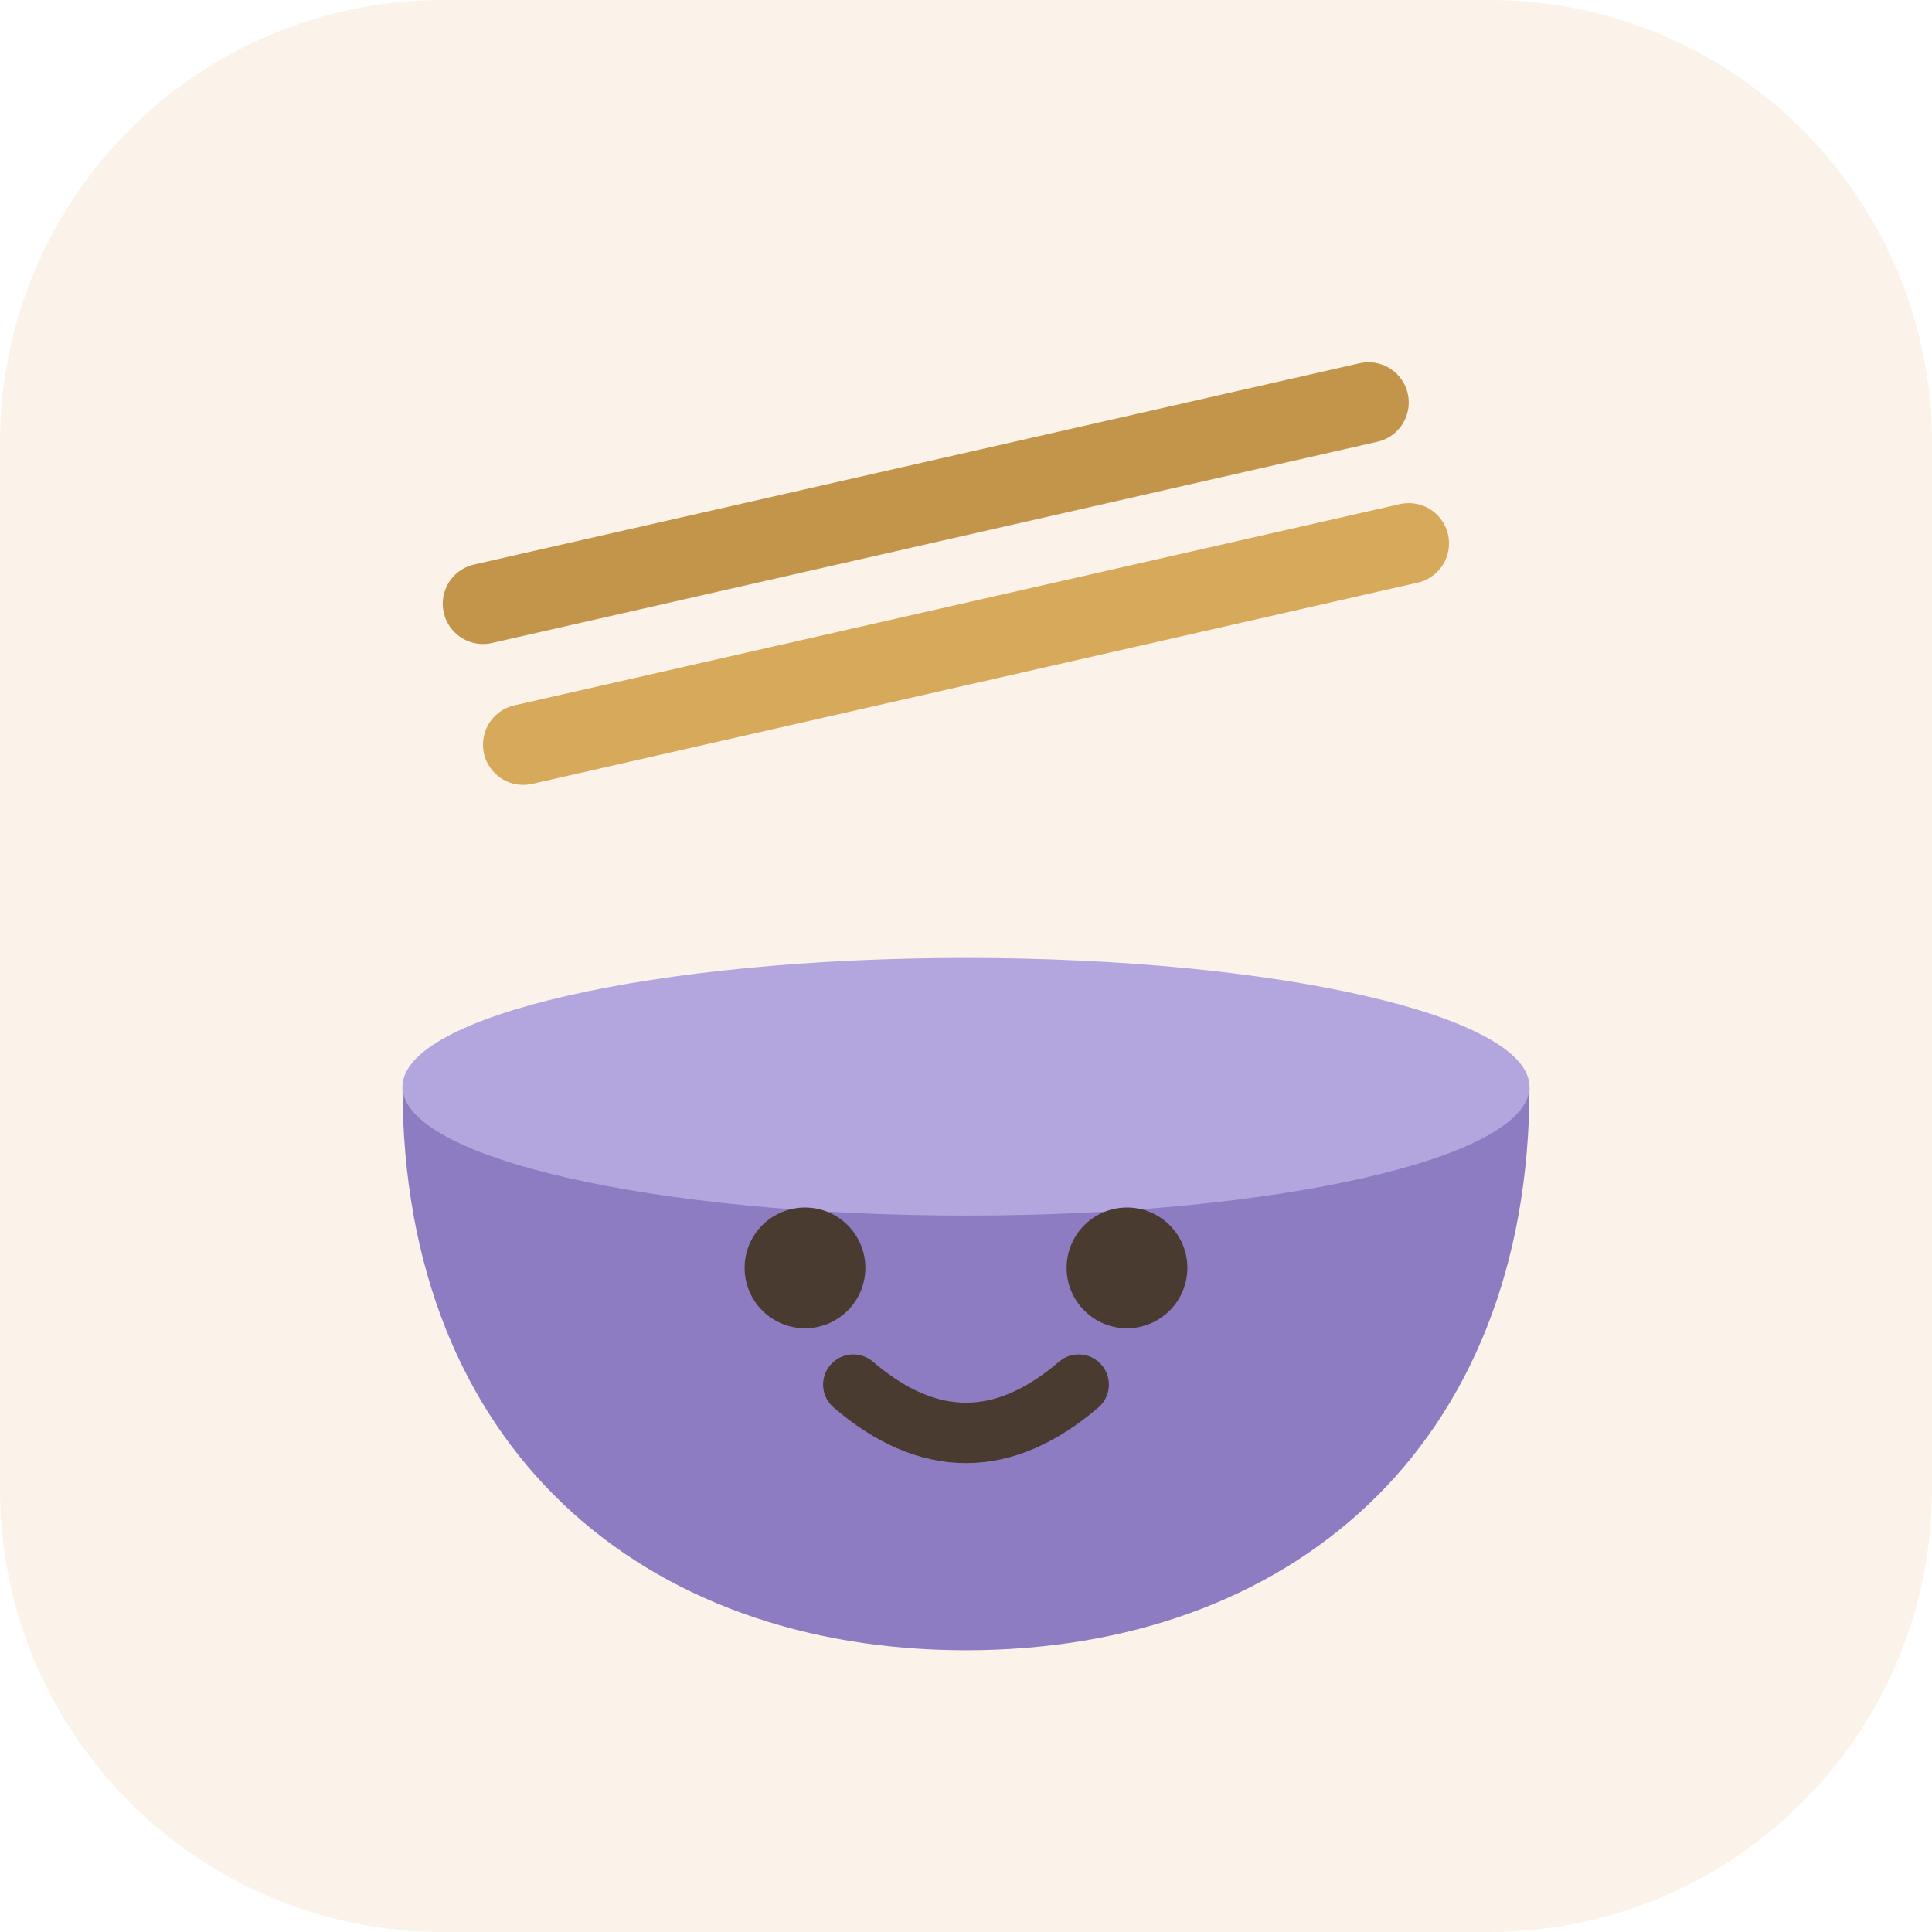
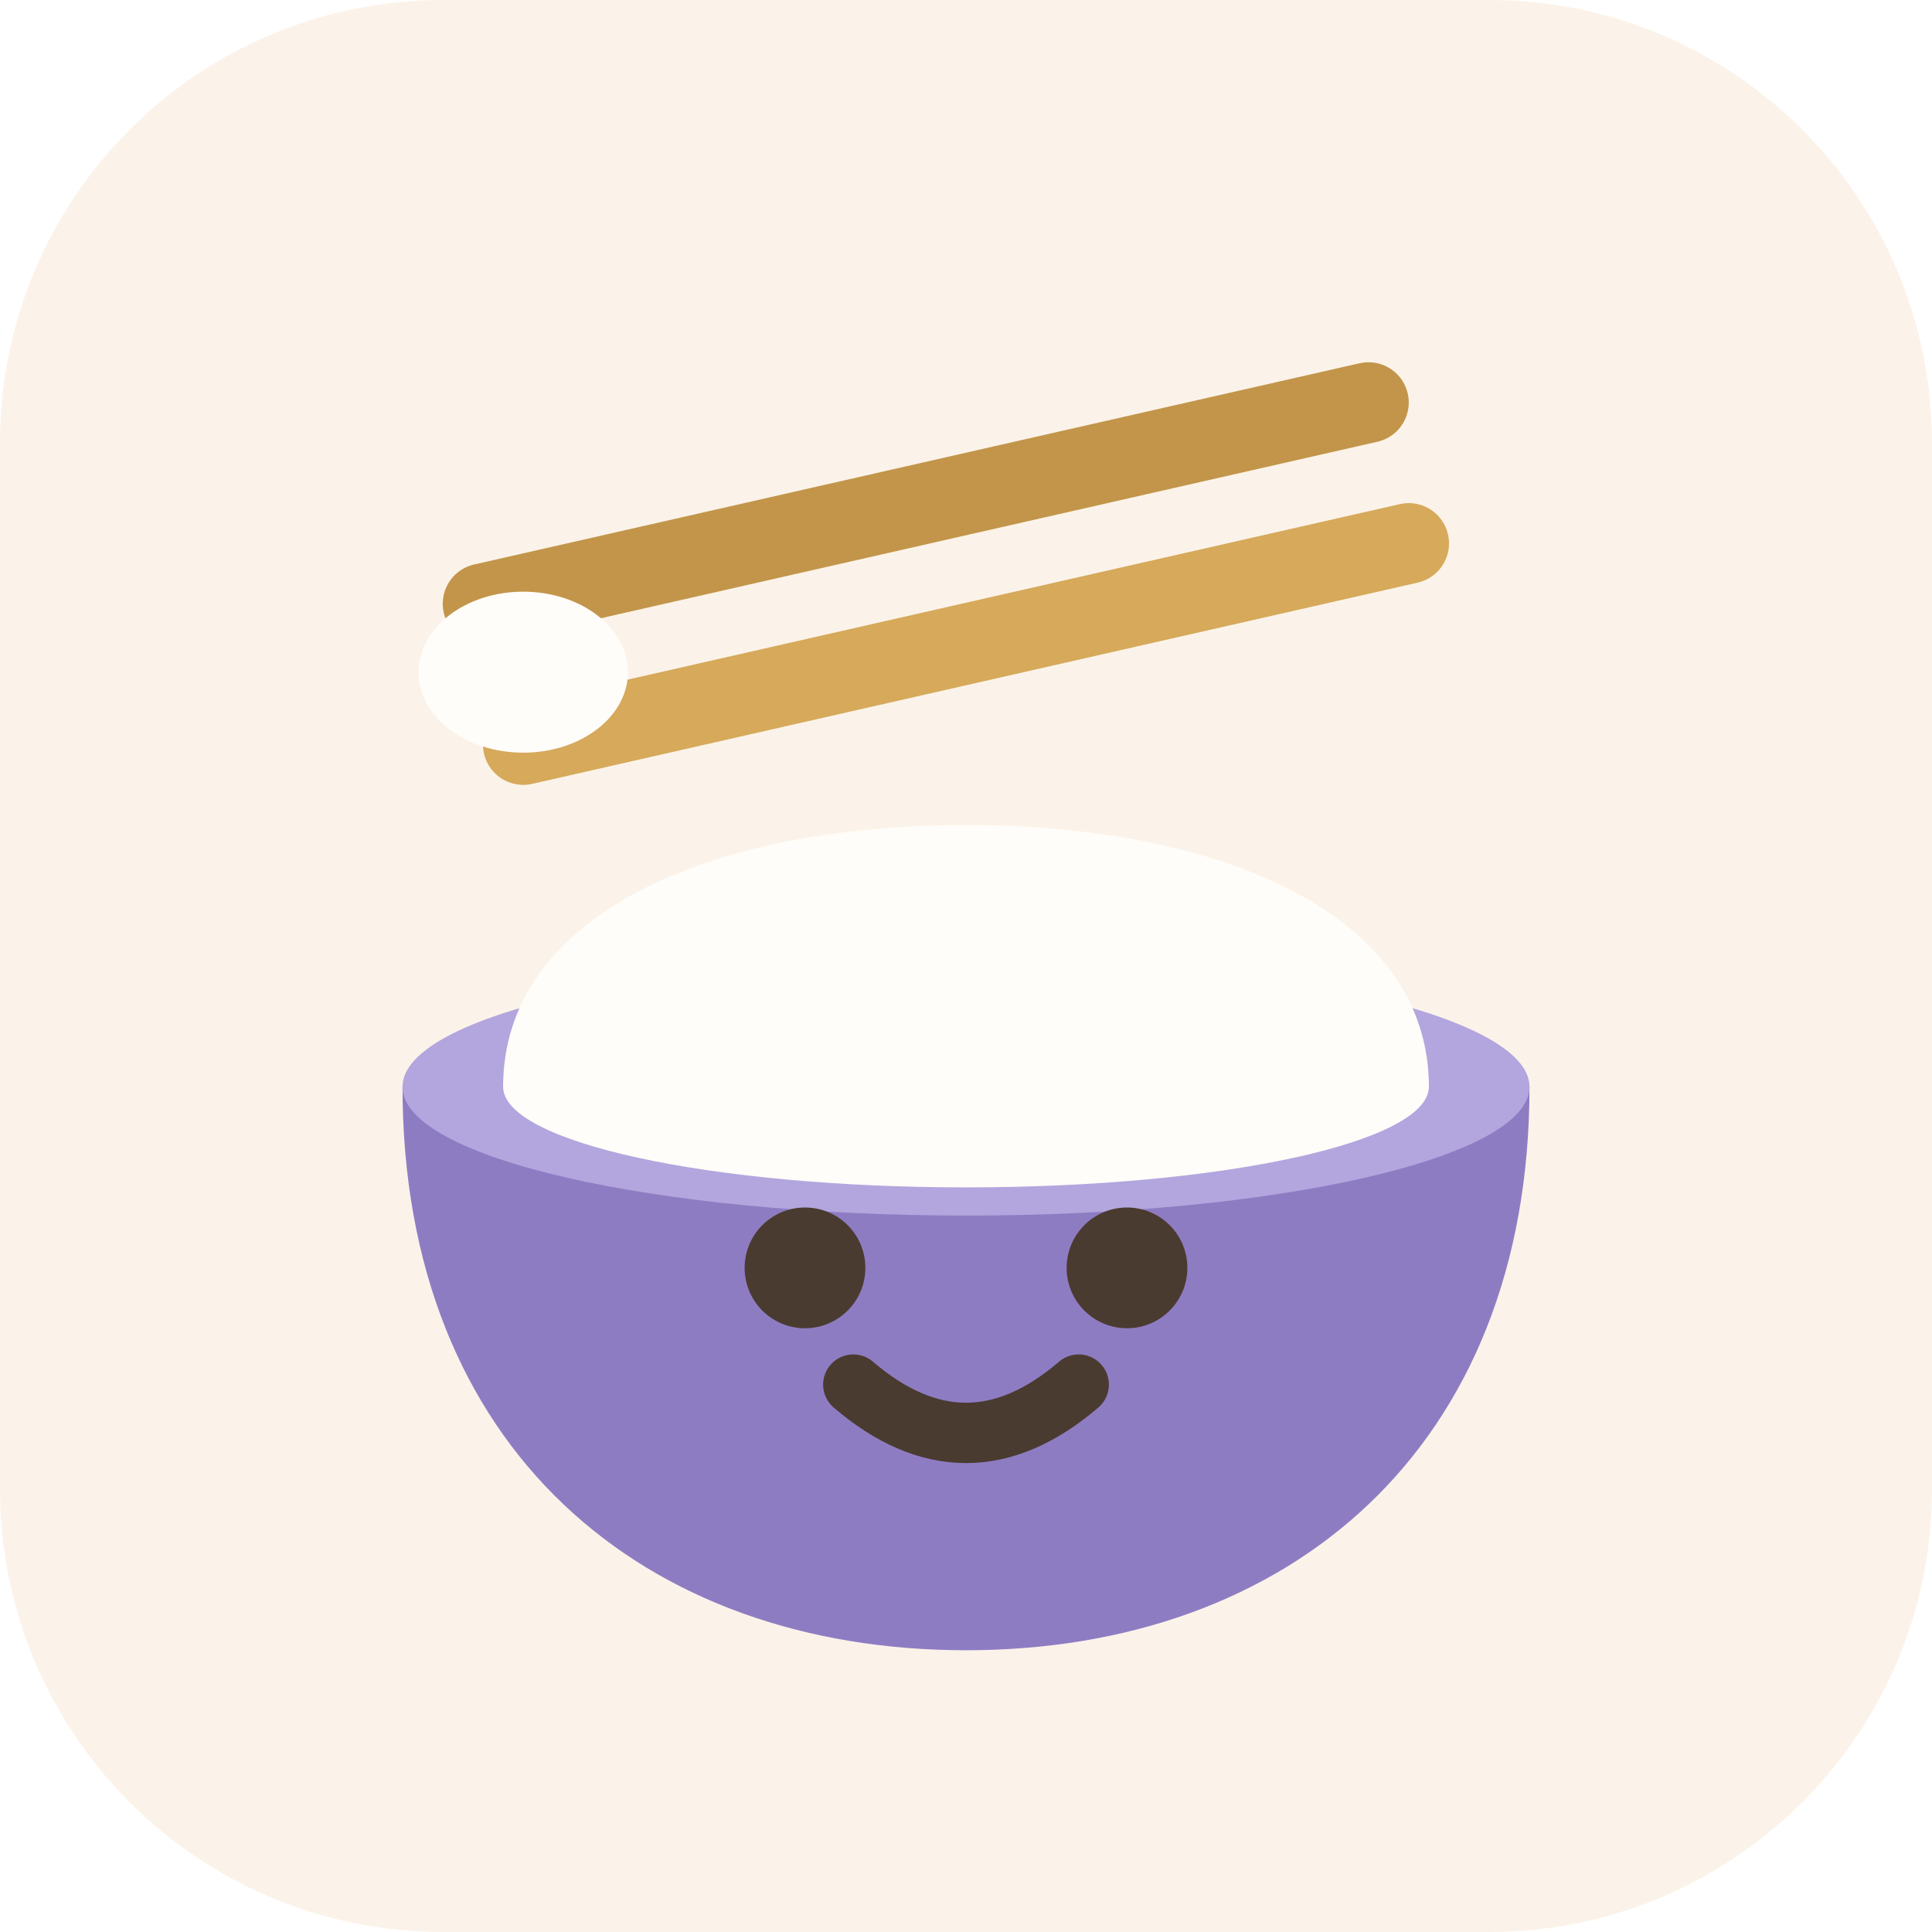
<svg xmlns="http://www.w3.org/2000/svg" width="48" height="48" viewBox="0 0 48 48">
  <rect width="48" height="48" rx="11" fill="#FBF3E9" />
  <path d="M12 15 L34 10" stroke="#C2954A" stroke-width="2" stroke-linecap="round" />
  <path d="M13 18.5 L35 13.5" stroke="#D6A95B" stroke-width="2" stroke-linecap="round" />
+   <ellipse cx="13" cy="16.7" rx="2.6" ry="2" fill="#FFFDF9" />
  <path d="M10 27 C10 36 16 41 24 41 C32 41 38 36 38 27 Z" fill="#8E7CC3" />
  <ellipse cx="24" cy="27" rx="14" ry="3.2" fill="#B3A6DE" />
+   <path d="M12.5 27 C12.5 22.8 17.5 20.5 24 20.5 C30.5 20.5 35.5 22.8 35.5 27 Z" fill="#FFFDF9" />
+   <ellipse cx="24" cy="27" rx="11.5" ry="2.5" fill="#FFFDF9" />
  <circle cx="20" cy="31.5" r="1.5" fill="#4A3B30" />
  <circle cx="28" cy="31.5" r="1.5" fill="#4A3B30" />
  <path d="M21.2 34.4 Q24 36.8 26.8 34.4" stroke="#4A3B30" stroke-width="1.5" fill="none" stroke-linecap="round" />
</svg>
